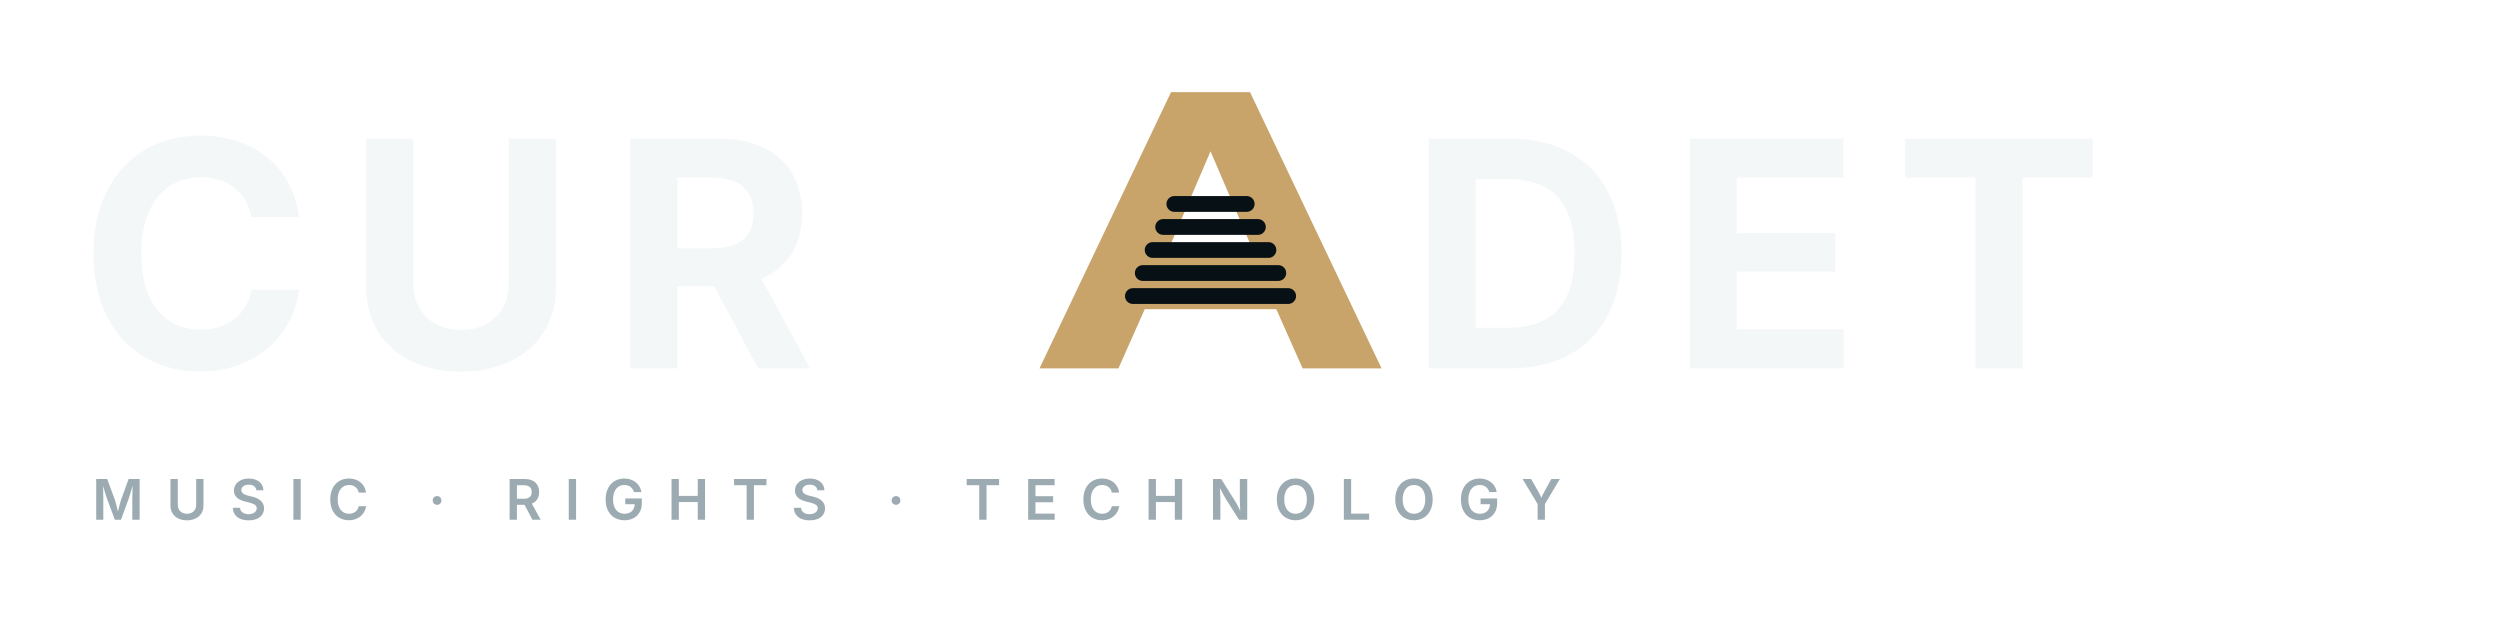
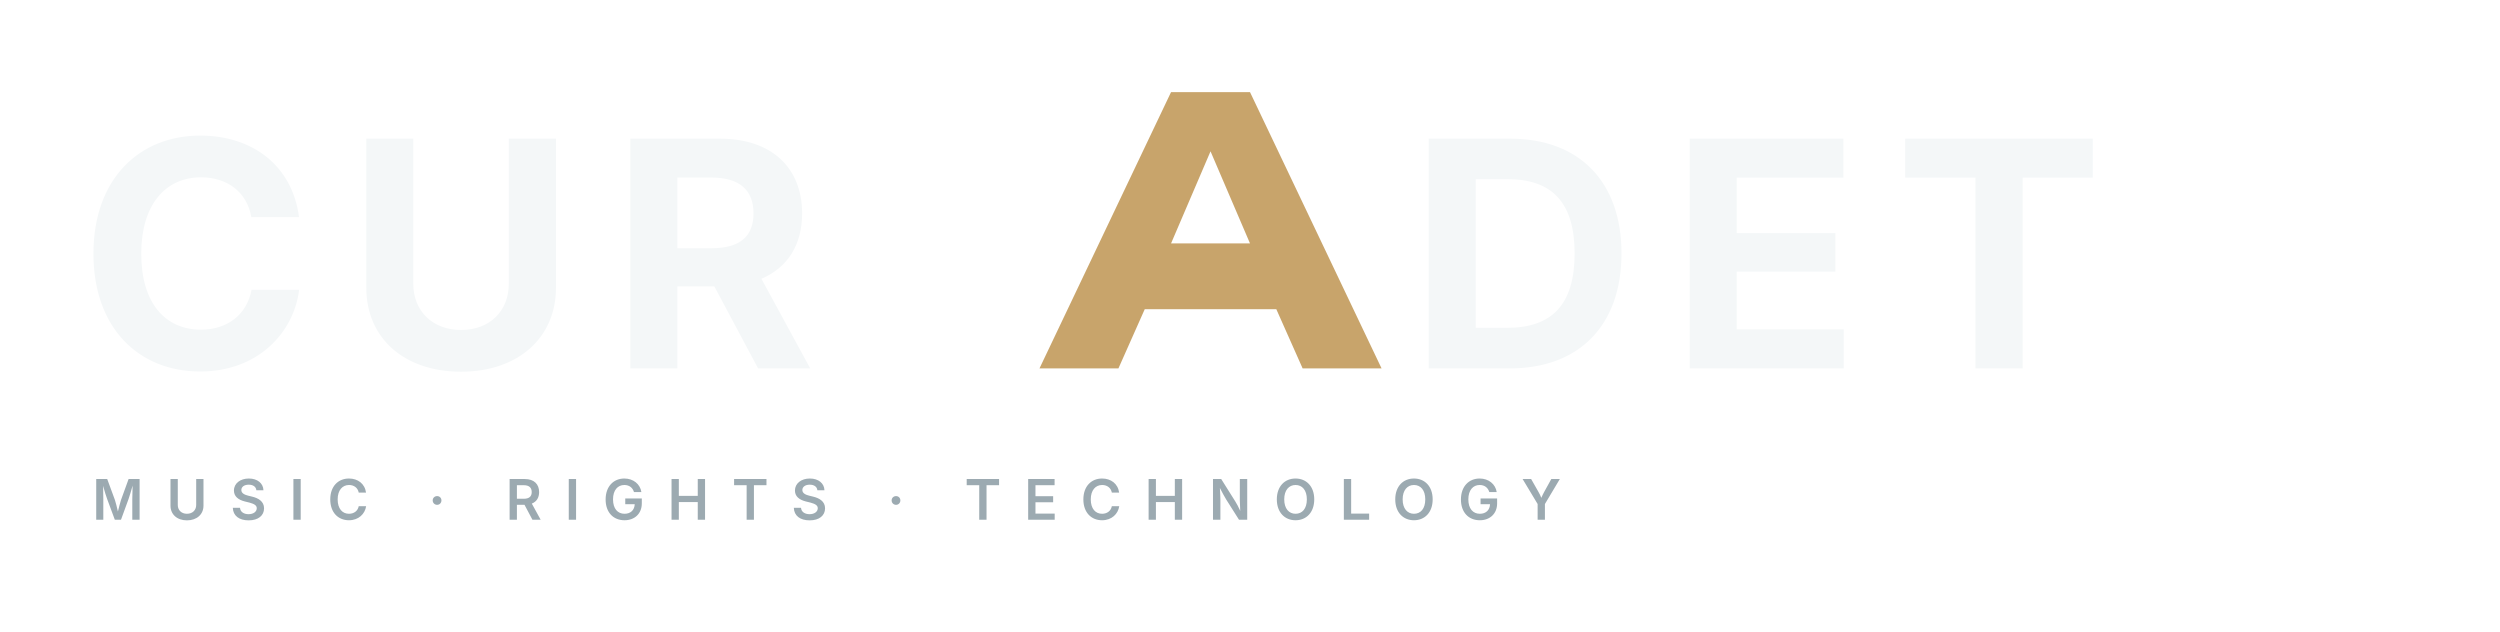
<svg xmlns="http://www.w3.org/2000/svg" viewBox="0 0 380 96" role="img" aria-labelledby="title desc">
  <g font-family="Inter,Segoe UI,Arial,sans-serif" font-weight="700">
    <text x="12" y="56" fill="#F4F7F8" font-size="48" letter-spacing="5">CUR</text>
    <path d="M158 56L178 14H190L210 56H198L194 47H174L170 56H158ZM178 37H190L184 23L178 37Z" fill="#C8A46B" />
-     <g stroke="#071014" stroke-width="2.4" stroke-linecap="round">
-       <path d="M178.5 31H189.5" />
-       <path d="M176.8 34.5H191.2" />
-       <path d="M175.2 38H192.8" />
-       <path d="M173.7 41.5H194.3" />
-       <path d="M172.2 45H195.8" />
-     </g>
    <text x="214" y="56" fill="#F4F7F8" font-size="48" letter-spacing="5">DET</text>
    <text x="14" y="79" fill="#9CAAB1" font-size="8.5" font-weight="600" letter-spacing="3.45">MUSIC · RIGHTS · TECHNOLOGY</text>
  </g>
</svg>
